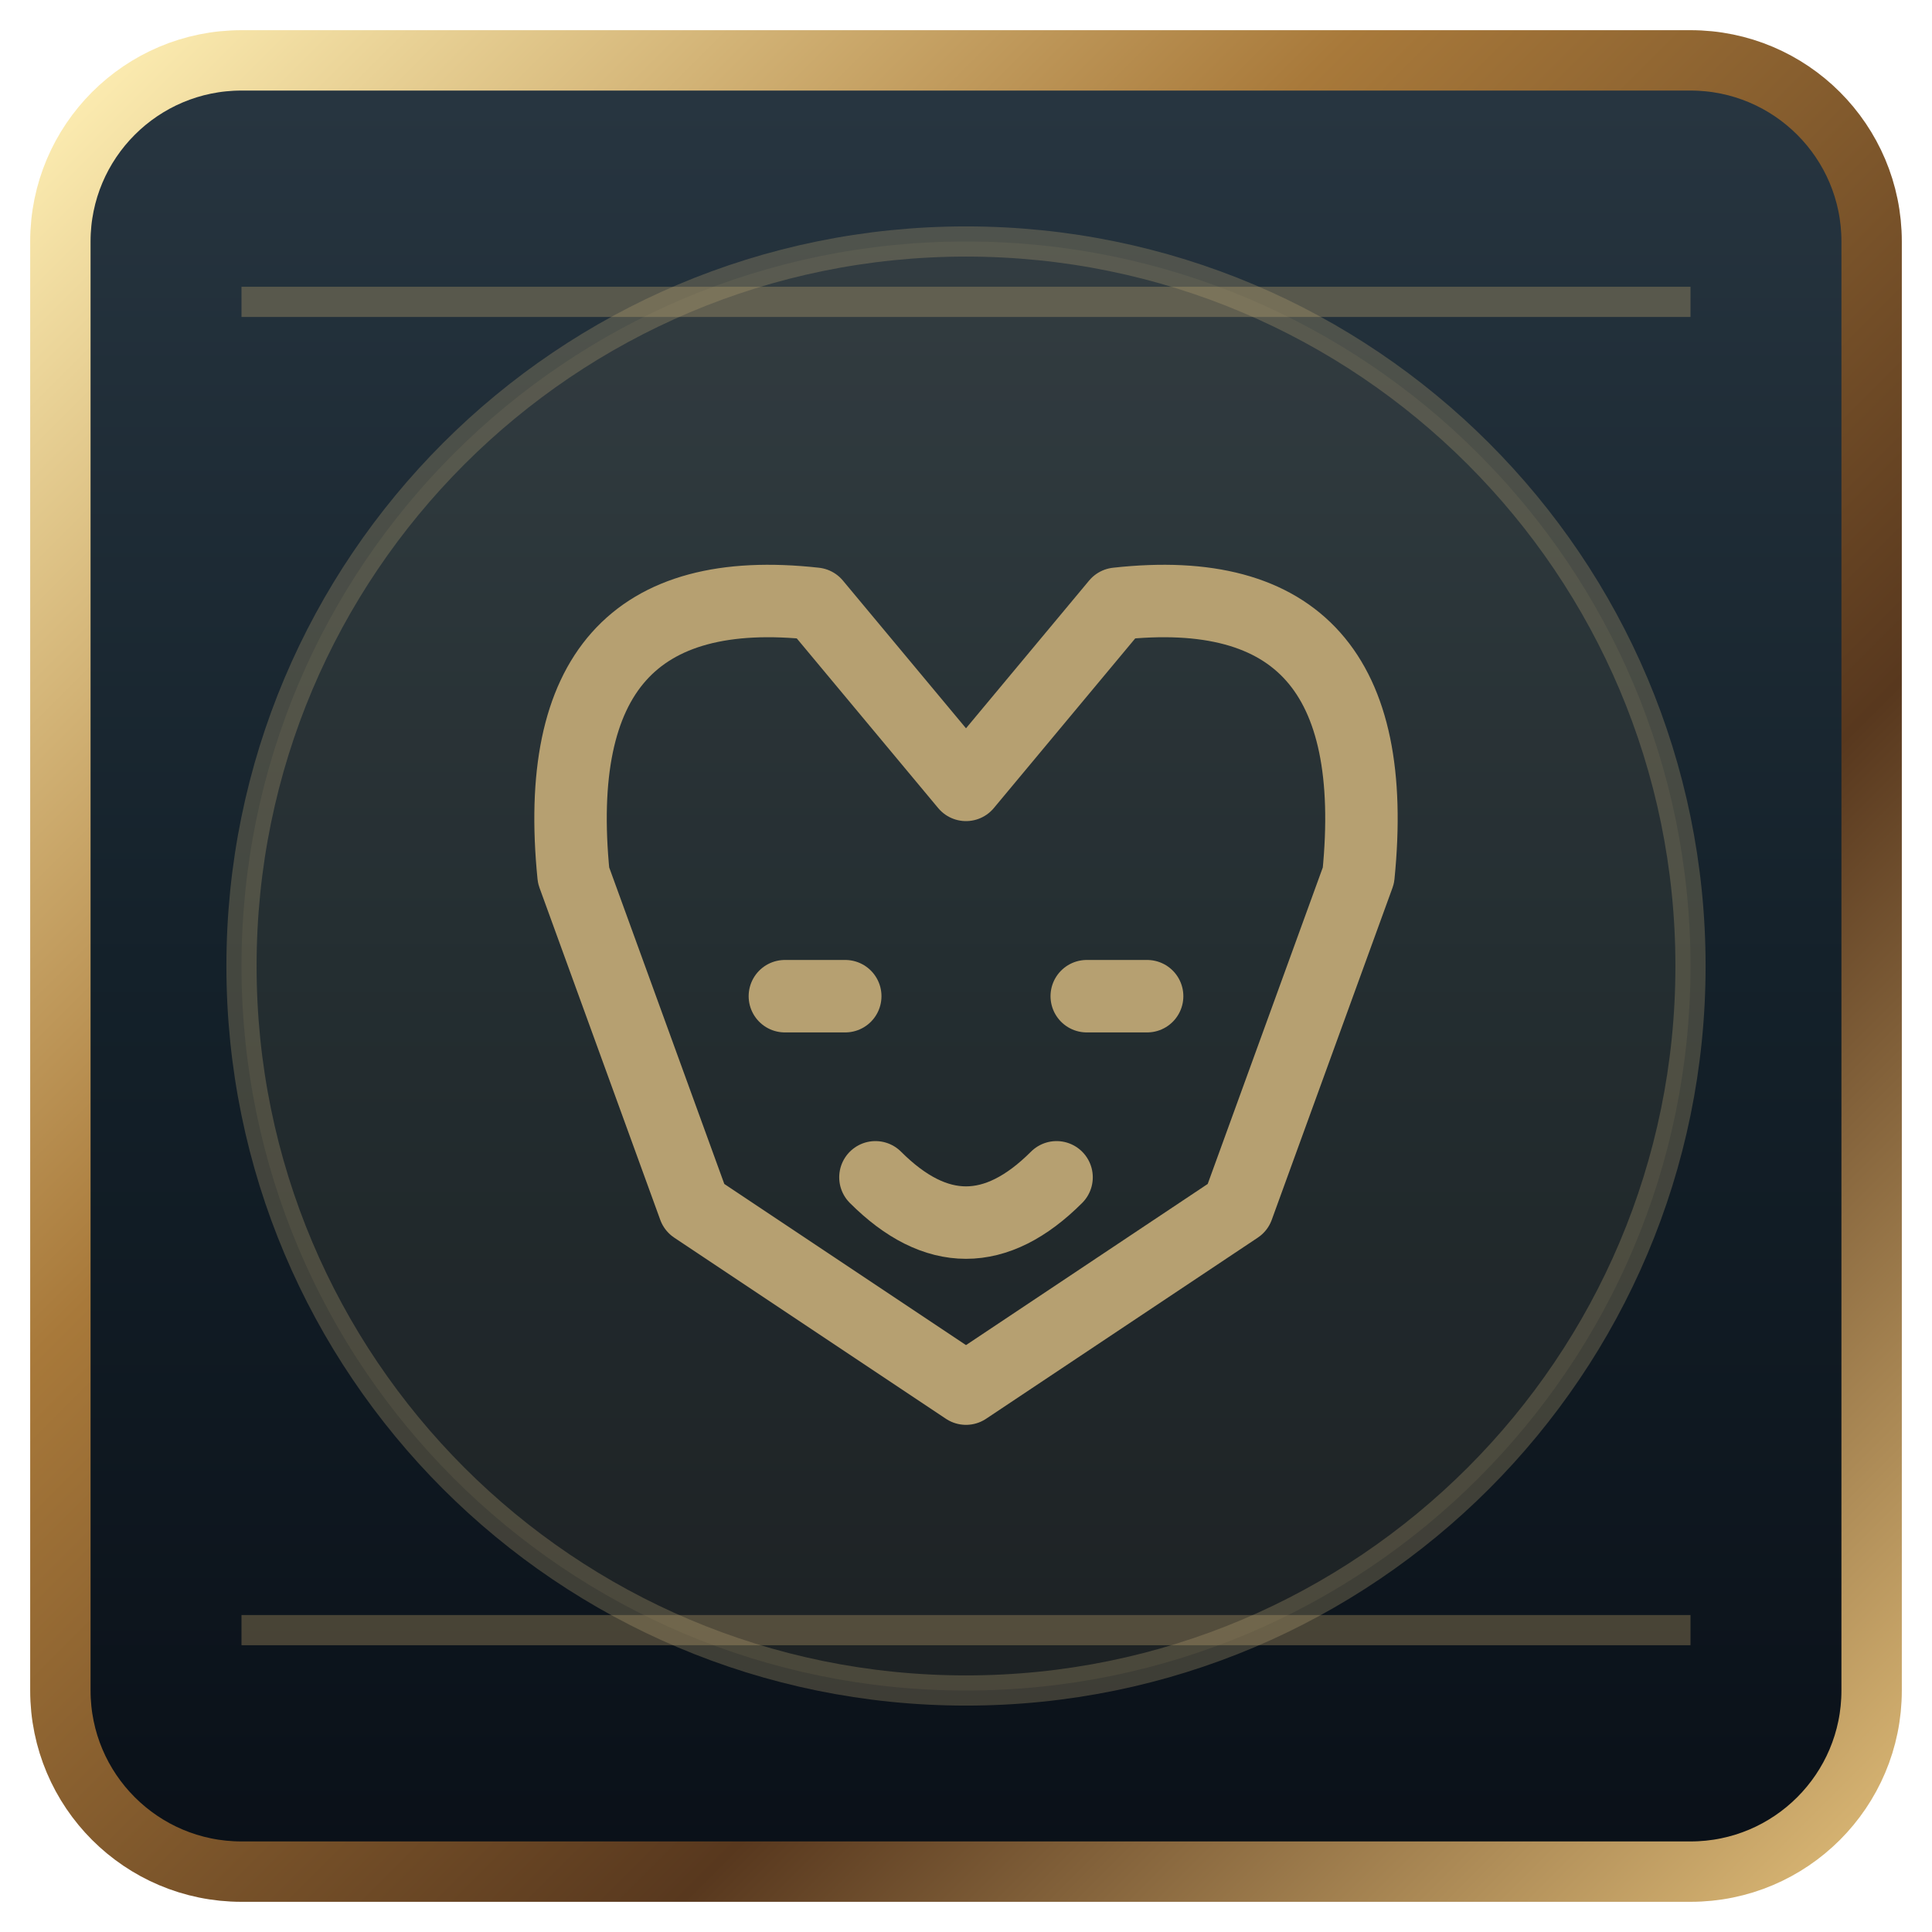
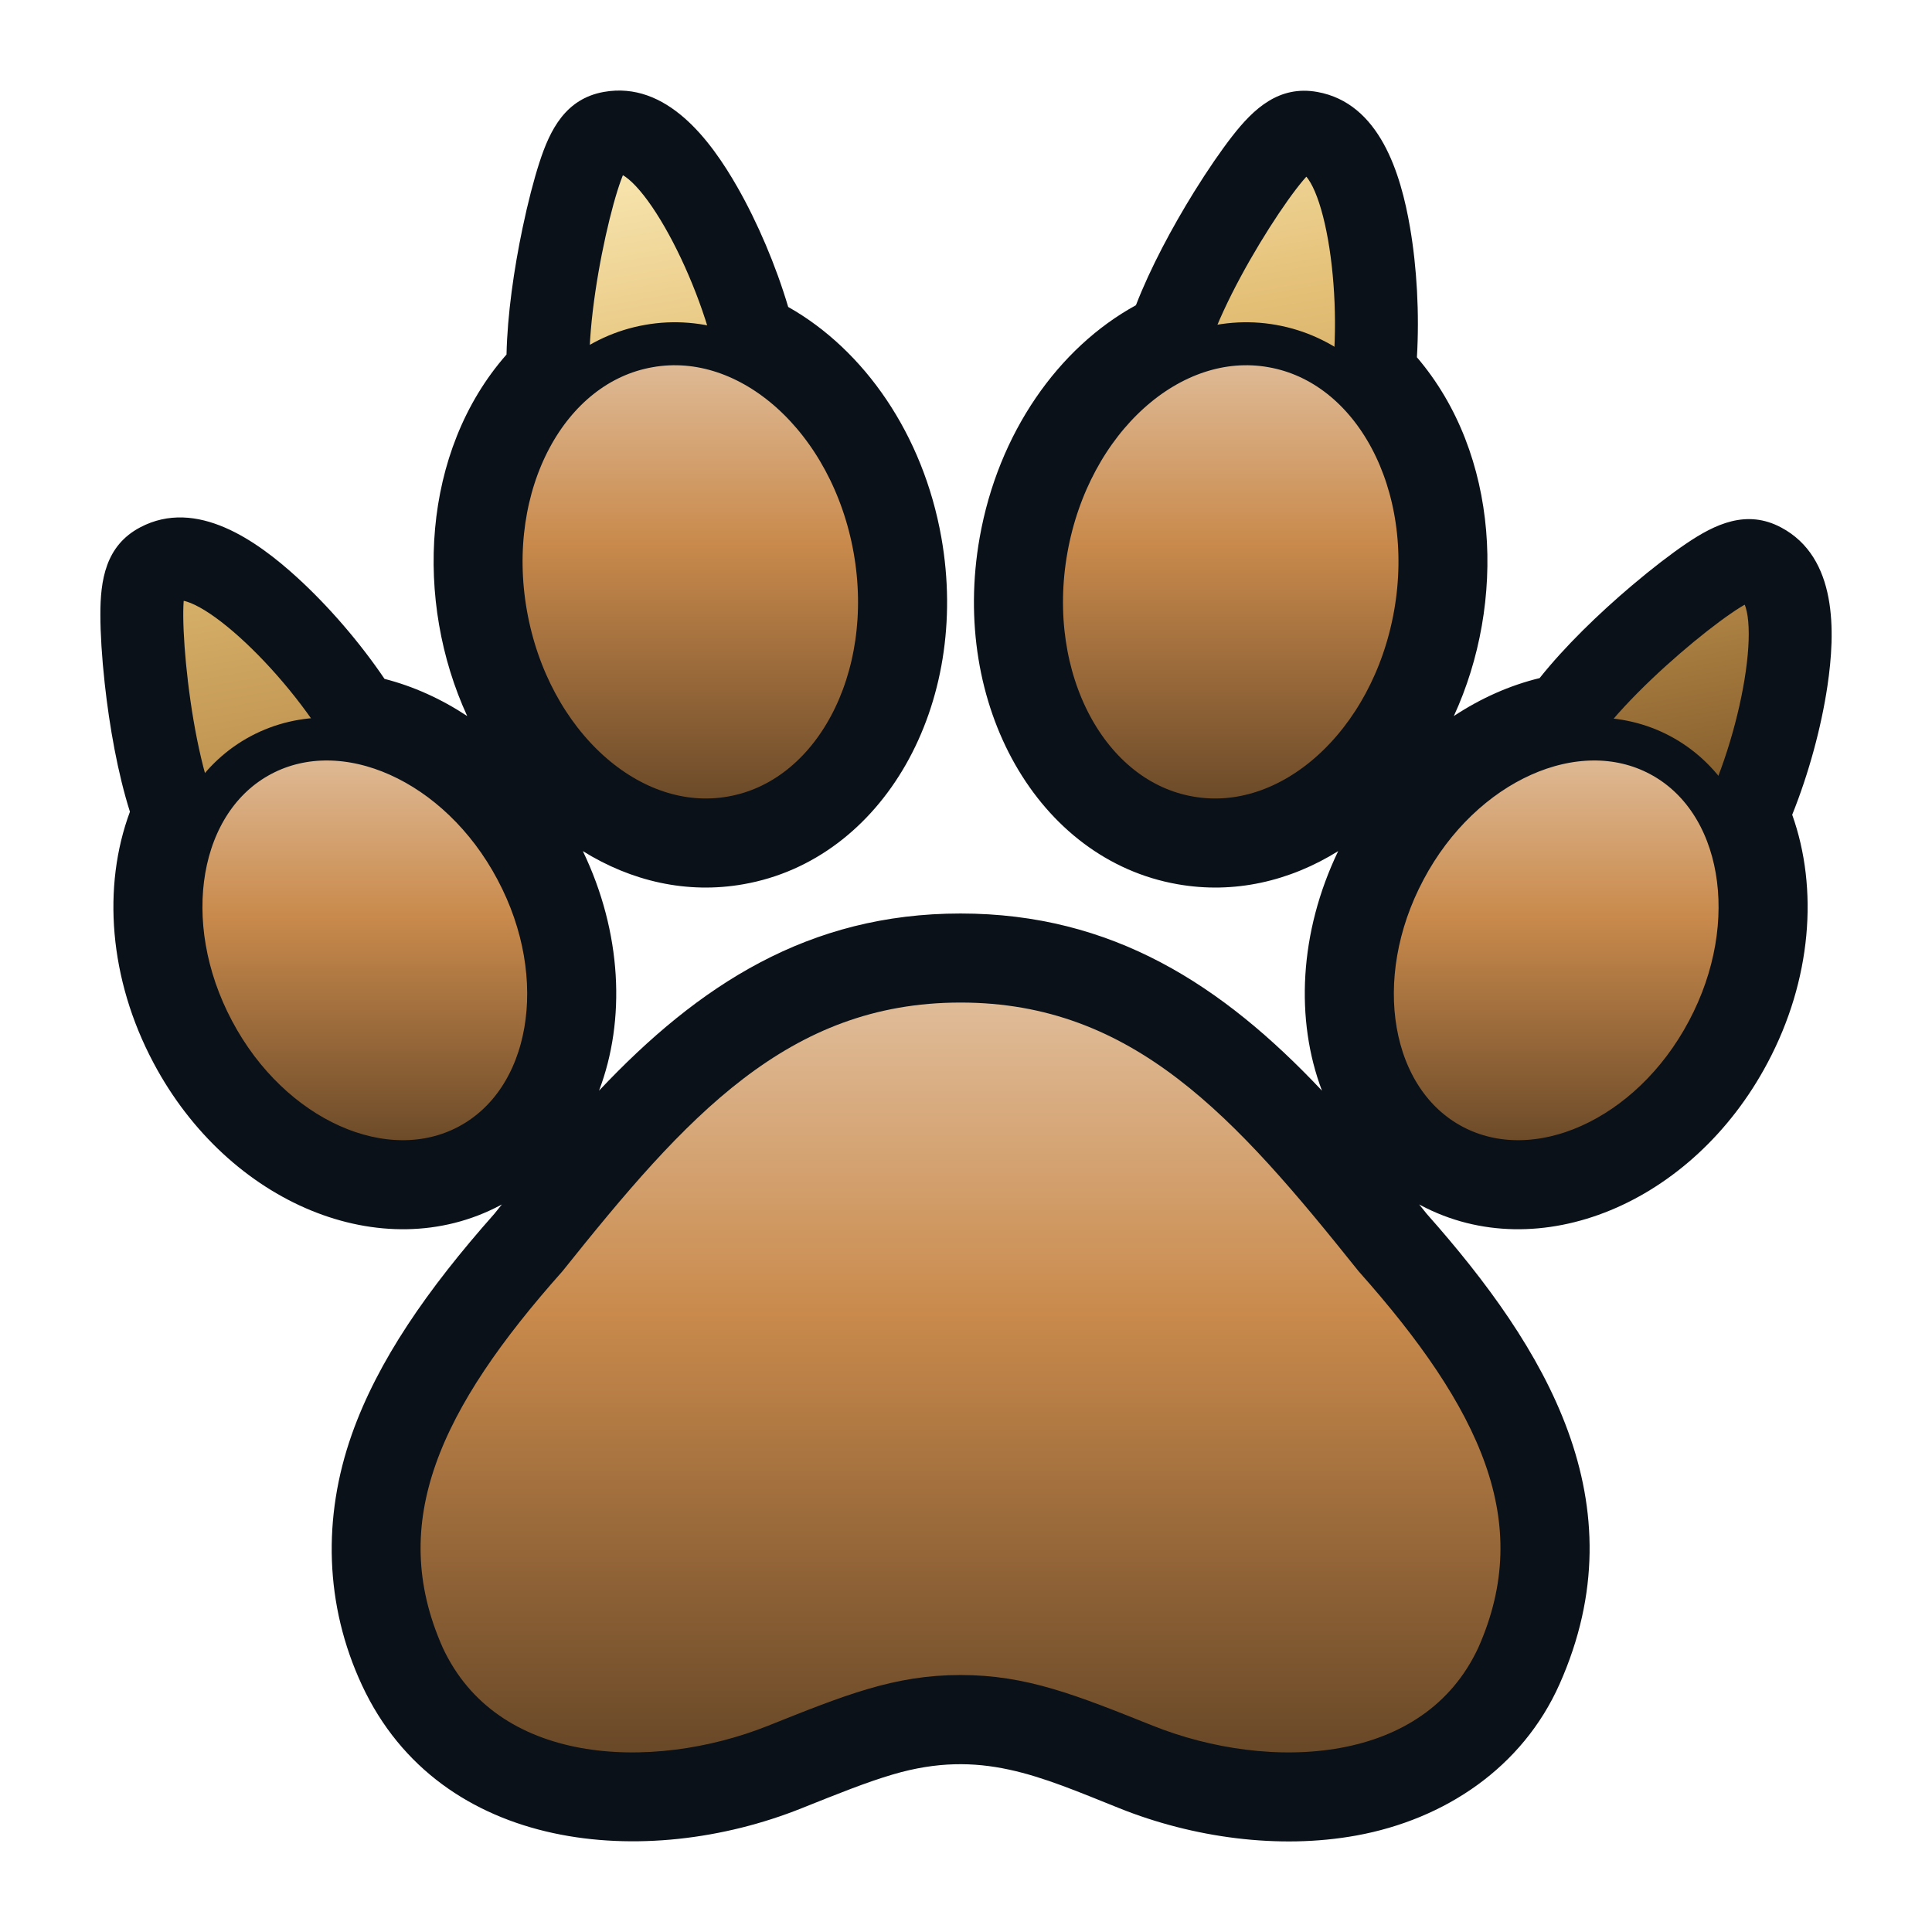
<svg xmlns="http://www.w3.org/2000/svg" width="64" height="64" viewBox="0 0 64 64">
  <defs>
-     <linearGradient id="g" x1="0" y1="0" x2="1" y2="1">
-       <stop stop-color="#fff0b5" />
-       <stop offset=".35" stop-color="#a8793a" />
-       <stop offset=".68" stop-color="#58381e" />
-       <stop offset="1" stop-color="#dbb875" />
+     <linearGradient id="linear-gradient-1" x1="29.314" y1="1.053" x2="34.686" y2="31.519" gradientUnits="userSpaceOnUse">
+       <stop offset="0" stop-color="#fff3c4" />
+       <stop offset="0.35" stop-color="#e4c077" />
+       <stop offset="0.72" stop-color="#b88b49" />
+       <stop offset="1" stop-color="#7a5426" />
    </linearGradient>
-     <linearGradient id="bg" x2="0" y2="1">
-       <stop stop-color="#283641" />
-       <stop offset=".5" stop-color="#14212a" />
-       <stop offset="1" stop-color="#0a1018" />
+     <linearGradient id="linear-gradient-2" x1="31.818" y1="32.499" x2="31.818" y2="58.763" gradientUnits="userSpaceOnUse">
+       <stop offset="0" stop-color="#e1bf9d" />
+       <stop offset="0.42" stop-color="#c98a4c" />
+       <stop offset="1" stop-color="#644526" />
    </linearGradient>
-     <radialGradient id="gem">
-       <stop stop-color="#effaff" />
-       <stop offset=".22" stop-color="#80c4ea" />
-       <stop offset=".62" stop-color="#27638b" />
-       <stop offset="1" stop-color="#102739" />
-     </radialGradient>
+     <linearGradient id="linear-gradient-3" x1="12.085" y1="24.48" x2="12.085" y2="38.482" gradientUnits="userSpaceOnUse">
+       <stop offset="0" stop-color="#e1bf9d" />
+       <stop offset="0.42" stop-color="#c98a4c" />
+       <stop offset="1" stop-color="#644526" />
+     </linearGradient>
+     <linearGradient id="linear-gradient-4" x1="22.867" y1="11.387" x2="22.867" y2="27.163" gradientUnits="userSpaceOnUse">
+       <stop offset="0" stop-color="#e1bf9d" />
+       <stop offset="0.42" stop-color="#c98a4c" />
+       <stop offset="1" stop-color="#644526" />
+     </linearGradient>
+     <linearGradient id="linear-gradient-5" x1="40.77" y1="11.387" x2="40.77" y2="27.163" gradientUnits="userSpaceOnUse">
+       <stop offset="0" stop-color="#e1bf9d" />
+       <stop offset="0.42" stop-color="#c98a4c" />
+       <stop offset="1" stop-color="#644526" />
+     </linearGradient>
+     <linearGradient id="linear-gradient-6" x1="51.552" y1="24.48" x2="51.552" y2="38.482" gradientUnits="userSpaceOnUse">
+       <stop offset="0" stop-color="#e1bf9d" />
+       <stop offset="0.42" stop-color="#c98a4c" />
+       <stop offset="1" stop-color="#644526" />
+     </linearGradient>
  </defs>
-   <rect x="2" y="2" width="60" height="60" rx="6" fill="url(#bg)" stroke="url(#g)" stroke-width="2" />
-   <path d="M8 10 H56 M8 54 H56" stroke="#e4c077" opacity=".28" />
-   <circle cx="32" cy="32" r="24" fill="#b6a071" fill-opacity=".10" stroke="#b6a071" stroke-opacity=".3" />
-   <g transform="translate(14 14)" stroke="#b6a071" stroke-width="2.4" fill="none" stroke-linejoin="round" stroke-linecap="round">
-     <path d="M5 15 Q4 5 13 6 L18 12 L23 6 Q32 5 31 15 L27 26 L18 32 L9 26 Z M12 19 H14 M22 19 H24 M15 25 Q18 28 21 25" />
+   <g id="Layer_1" data-name="Layer 1">
+     <g id="emblem">
+       <path id="halo" d="M26.11 10.168 C28.629 11.591 30.579 14.388 31.184 17.807 C32.165 23.352 29.252 28.481 24.629 29.291 C22.76 29.623 20.911 29.193 19.308 28.194 C20.604 30.891 20.732 33.793 19.844 36.13 C23.143 32.628 26.786 30.261 31.818 30.261 C36.851 30.261 40.493 32.628 43.792 36.13 C42.905 33.793 43.033 30.891 44.329 28.194 C42.726 29.193 40.877 29.623 39.007 29.291 C34.384 28.481 31.472 23.352 32.453 17.807 C33.066 14.342 35.061 11.516 37.629 10.111 C38.105 8.879 38.828 7.531 39.557 6.354 C40.008 5.627 40.453 4.982 40.822 4.508 C41.528 3.602 42.367 2.818 43.637 3.046 C45.705 3.417 46.403 5.754 46.708 7.528 C46.936 8.852 47.023 10.397 46.937 11.835 C49.69 15.058 49.892 19.96 48.16 23.72 C49.056 23.128 50.019 22.701 51.002 22.463 C51.838 21.411 52.97 20.317 54.062 19.393 C54.724 18.832 55.356 18.347 55.862 18.005 C56.816 17.359 57.859 16.864 59.002 17.473 C60.873 18.468 60.802 20.935 60.536 22.726 C60.333 24.09 59.918 25.625 59.369 26.989 C60.244 29.441 60.011 32.468 58.553 35.207 C56.074 39.881 50.958 41.995 47.064 39.927 C47.047 39.918 47.029 39.909 47.012 39.899 C47.095 40.002 47.178 40.106 47.262 40.21 C51.204 44.656 54.334 49.778 51.664 55.785 C50.433 58.555 47.861 60.27 44.935 60.803 C42.359 61.273 39.516 60.874 37.09 59.904 C34.413 58.833 32.491 57.927 29.587 58.778 C28.702 59.038 27.752 59.422 26.546 59.904 C21.428 61.951 14.585 61.401 11.989 55.82 C10.755 53.167 10.685 50.263 11.653 47.52 C12.515 45.079 14.155 42.714 16.375 40.21 C16.459 40.106 16.542 40.002 16.625 39.899 C16.607 39.909 16.59 39.918 16.573 39.927 C12.678 41.995 7.563 39.881 5.084 35.207 C3.607 32.431 3.386 29.36 4.304 26.89 C3.899 25.611 3.625 24.062 3.469 22.641 C3.374 21.779 3.326 20.985 3.325 20.375 C3.322 19.221 3.495 18.076 4.642 17.47 C6.513 16.481 8.518 17.918 9.854 19.139 C10.872 20.069 11.914 21.271 12.738 22.489 C13.685 22.731 14.612 23.148 15.477 23.72 C13.729 19.926 13.951 14.96 16.779 11.744 C16.807 10.423 17.026 8.908 17.311 7.551 C17.486 6.713 17.684 5.954 17.869 5.382 C18.221 4.293 18.737 3.271 20.003 3.045 C22.077 2.676 23.535 4.635 24.428 6.201 C25.092 7.365 25.699 8.786 26.11 10.168 Z" fill="#0a1118" />
+       <path id="claws" d="M20.396 5.249 C21.596 5.035 23.773 9.195 24.302 12.206 L19.094 13.121 C18.677 10.721 19.999 5.32 20.396 5.249 Z M39.335 12.206 C39.752 9.805 42.845 5.177 43.241 5.249 C44.442 5.462 45.072 10.121 44.543 13.121 Z M5.687 19.448 C6.765 18.879 10.122 22.154 11.556 24.849 L6.888 27.331 C5.738 25.175 5.331 19.641 5.687 19.448 Z M52.08 24.849 C53.23 22.693 57.594 19.255 57.95 19.448 C59.028 20.018 58.183 24.636 56.749 27.331 Z" fill="url(#linear-gradient-1)" stroke="#0a1118" stroke-width="1.017" stroke-linejoin="round" />
+       <path id="pad" d="M31.818 32.499 C37.921 32.499 41.482 36.567 45.55 41.653 C49.619 46.23 51.653 50.299 49.619 54.876 C47.585 59.25 41.99 59.454 37.921 57.826 C35.379 56.809 33.853 56.199 31.818 56.199 C29.784 56.199 28.258 56.809 25.715 57.826 C21.647 59.454 16.052 59.25 14.018 54.876 C11.984 50.299 14.018 46.23 18.087 41.653 C22.155 36.567 25.715 32.499 31.818 32.499 Z" fill="url(#linear-gradient-2)" stroke="#0a1118" stroke-width="1.424" stroke-linejoin="round" />
+       <path id="toe" d="M17.11 28.806 C19.012 32.376 18.3 36.476 15.523 37.951 C12.746 39.425 8.952 37.727 7.06 34.157 C5.158 30.586 5.87 26.487 8.647 25.012 C11.424 23.537 15.218 25.236 17.11 28.806 Z" fill="url(#linear-gradient-3)" stroke="#0a1118" stroke-width="1.424" stroke-linejoin="round" />
+       <path id="toe-2" data-name="toe" d="M28.981 18.197 C29.743 22.51 27.617 26.497 24.24 27.087 C20.874 27.687 17.517 24.666 16.754 20.354 C15.991 16.041 18.117 12.053 21.494 11.463 C24.861 10.863 28.218 13.884 28.981 18.197 Z" fill="url(#linear-gradient-4)" stroke="#0a1118" stroke-width="1.424" stroke-linejoin="round" />
+       <path id="toe-3" data-name="toe" d="M46.883 20.354 C46.12 24.666 42.763 27.687 39.396 27.087 C36.019 26.497 33.893 22.51 34.656 18.197 C35.419 13.884 38.776 10.863 42.143 11.463 C45.52 12.053 47.646 16.041 46.883 20.354 Z" fill="url(#linear-gradient-5)" stroke="#0a1118" stroke-width="1.424" stroke-linejoin="round" />
+       <path id="toe-4" data-name="toe" d="M56.576 34.157 C54.684 37.727 50.89 39.425 48.113 37.951 C45.337 36.476 44.625 32.376 46.527 28.806 C48.419 25.236 52.213 23.537 54.99 25.012 C57.766 26.487 58.478 30.586 56.576 34.157 Z" fill="url(#linear-gradient-6)" stroke="#0a1118" stroke-width="1.424" stroke-linejoin="round" />
+     </g>
  </g>
</svg>
